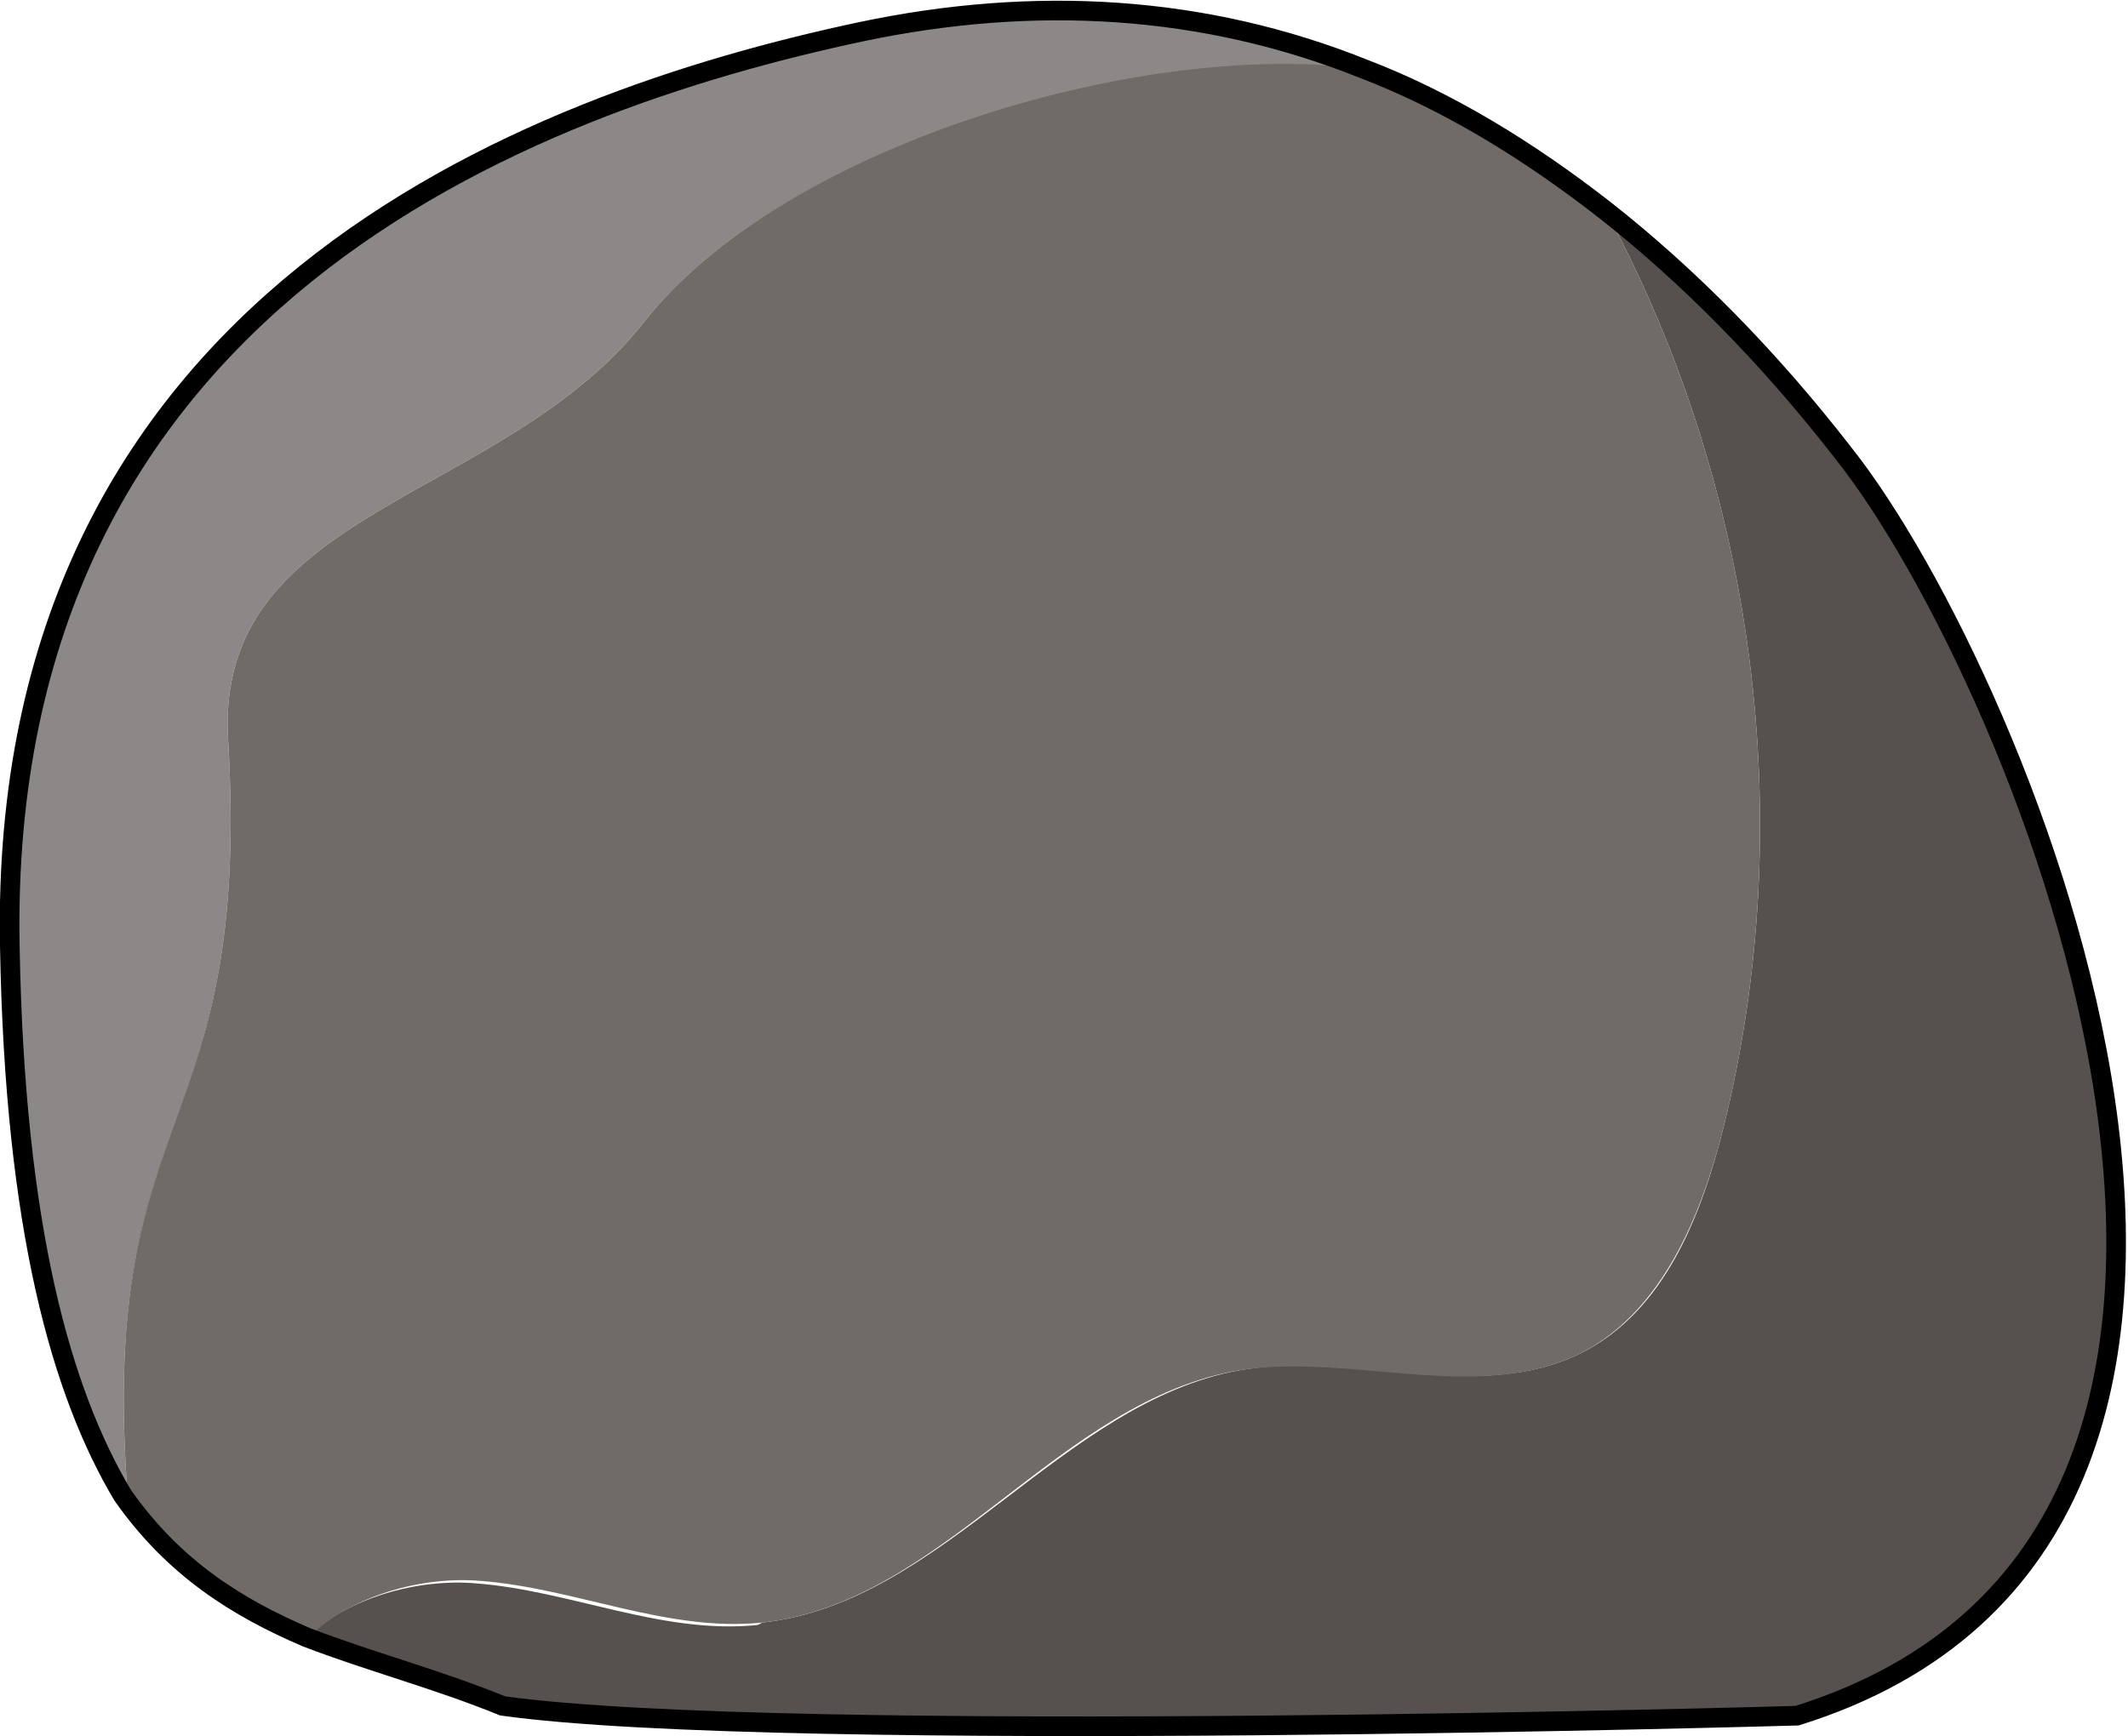
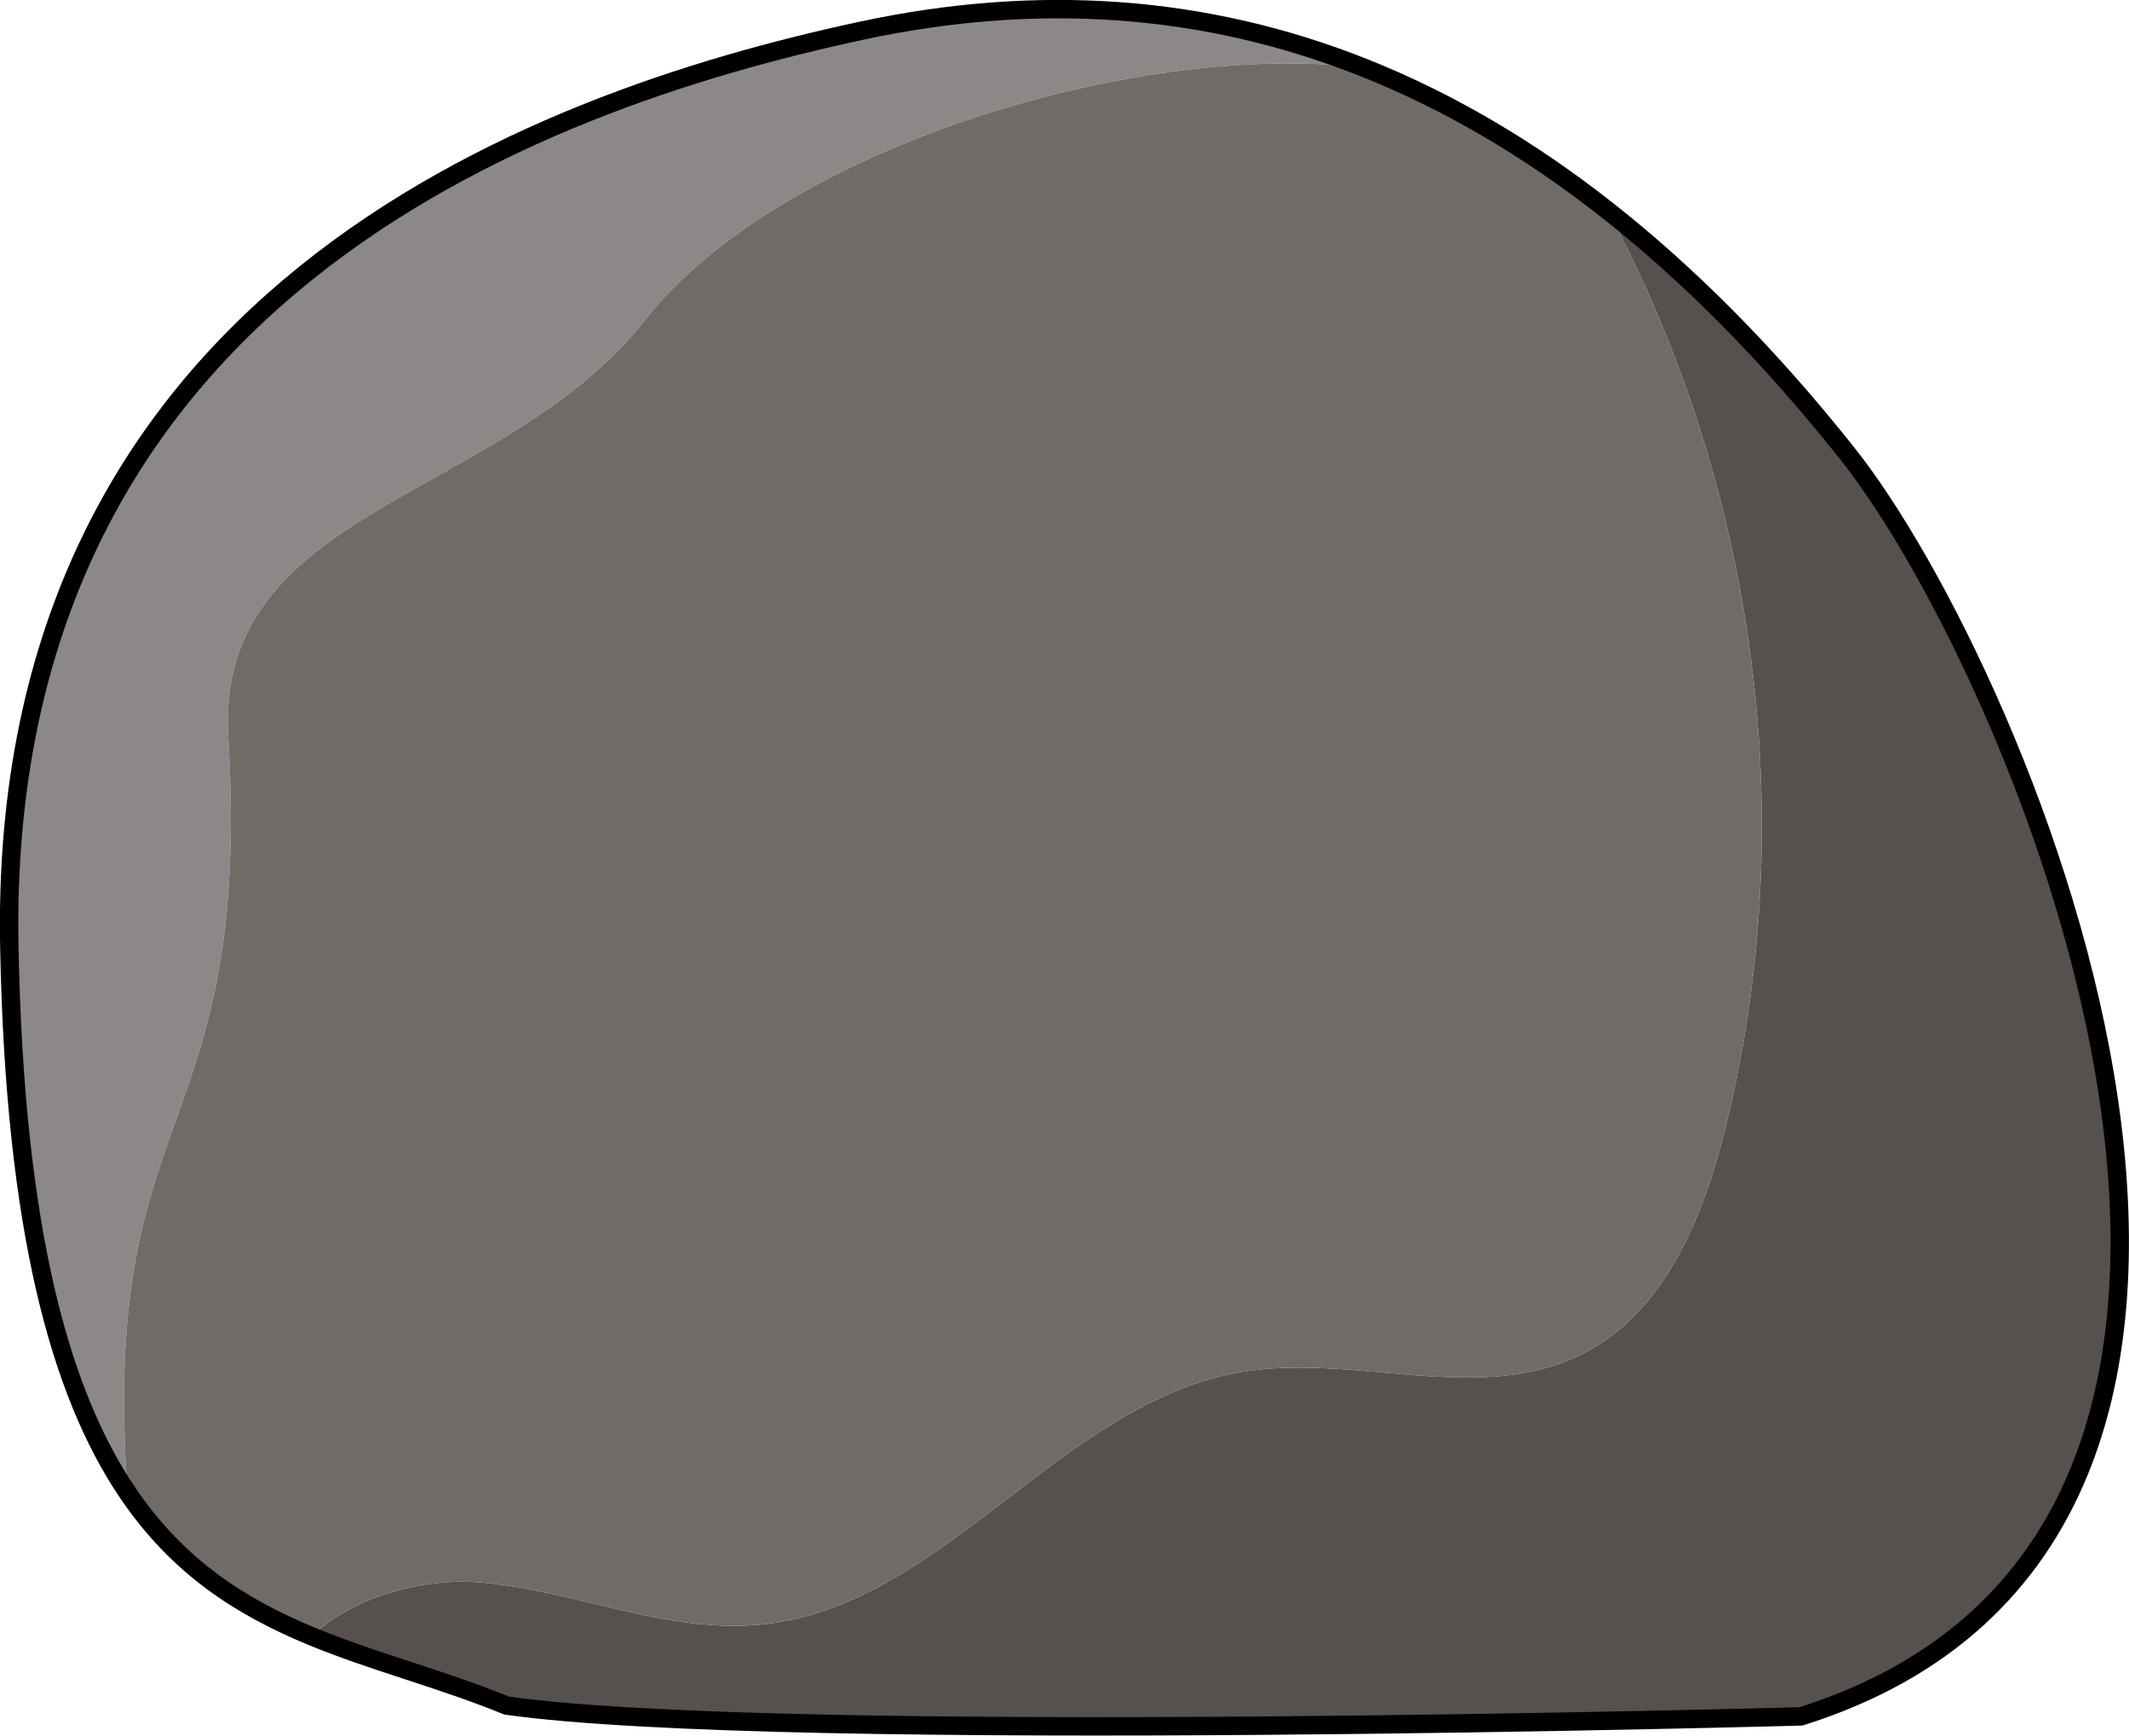
- <svg xmlns="http://www.w3.org/2000/svg" id="a" width="86.8" height="70.8" viewBox="0 0 86.8 70.8">
+ <svg xmlns="http://www.w3.org/2000/svg" id="a" width="86.77" height="70.75" viewBox="0 0 86.77 70.75">
  <defs>
-     <style>.b{fill:none;stroke:#000;stroke-width:.8px;}.c{fill:#716b68;}.c,.d,.e{stroke-width:0px;}.d{fill:#56504e;}.e{fill:#8c8887;}</style>
+     <style>.b{fill:none;stroke:#000;stroke-width:.75px;}.c{fill:#716b68;}.c,.d,.e{stroke-width:0px;}.d{fill:#56504e;}.e{fill:#8c8887;}</style>
  </defs>
-   <path class="e" d="m35.1,1.3c7.1-1.5,14-1.1,20.5,1.5-9.3-1.1-23.8,3.3-29.3,10.3-5.8,7.4-17.5,7.6-17,17,1,16.6-5.3,14.8-4.1,30.8C2.5,56.8.6,50.1.4,38.6-.1,12.3,21.5,4.2,35.1,1.3Z" />
-   <path class="d" d="m31.1,66.2c7.4-.8,12.2-9,19.5-10.3,4.6-.8,9.7,1.4,13.9-.7,3.4-1.7,4.9-5.6,5.8-9.2,3.1-12.5,1.3-26.1-4.8-37.4,3.3,2.6,6.6,5.9,9.7,9.9,7.3,9.2,21.8,44.1-1.9,51.5,0,0-41.4,1.2-52.8-.4-2.7-1.1-5.4-1.8-8-2.8,1.7-1.6,4.5-2.4,6.9-2.2,3.9.3,7.6,2.1,11.5,1.7Z" />
-   <path class="c" d="m50.6,55.9c-7.4,1.2-12.1,9.5-19.5,10.3-3.9.4-7.6-1.4-11.5-1.7-2.4-.2-5.2.6-6.9,2.2-2.8-1.2-5.4-2.8-7.5-5.8-1.2-16.1,5.1-14.2,4.1-30.8-.5-9.4,11.2-9.6,17-17C31.8,6.1,46.3,1.6,55.6,2.8c3.4,1.3,6.7,3.3,9.9,5.8,6.1,11.3,7.9,24.9,4.8,37.4-.9,3.6-2.5,7.5-5.8,9.2-4.2,2.1-9.3,0-13.9.7Z" />
-   <path class="b" d="m65.5,8.6c3.3,2.6,6.6,5.9,9.7,9.9,7.3,9.2,21.8,44.1-1.9,51.5,0,0-41.4,1.2-52.8-.4-2.7-1.1-5.4-1.8-8-2.8-2.8-1.2-5.4-2.8-7.5-5.8C2.5,56.8.6,50.1.4,38.6-.1,12.3,21.5,4.2,35.1,1.3c7.1-1.5,14-1.1,20.5,1.5,3.4,1.3,6.7,3.3,9.9,5.8Z" />
+   <path class="e" d="m35.12,1.25c7.14-1.53,13.96-1.08,20.47,1.51-9.34-1.13-23.83,3.33-29.29,10.27-5.8,7.38-17.55,7.62-17,17,.98,16.6-5.27,14.75-4.1,30.82C2.45,56.78.6,50.14.38,38.59-.13,12.3,21.45,4.18,35.12,1.25Z" />
+   <path class="d" d="m31.07,66.22c7.4-.76,12.17-9.05,19.52-10.29,4.63-.78,9.72,1.38,13.91-.74,3.35-1.69,4.92-5.57,5.82-9.21,3.09-12.49,1.28-26.08-4.8-37.4,3.34,2.63,6.59,5.91,9.74,9.87,7.3,9.16,21.82,44.06-1.86,51.52,0,0-41.44,1.16-52.75-.44-2.66-1.09-5.4-1.77-7.96-2.83,1.7-1.59,4.48-2.39,6.9-2.19,3.87.33,7.61,2.11,11.48,1.71Z" />
+   <path class="c" d="m50.59,55.93c-7.35,1.24-12.12,9.53-19.52,10.29-3.87.4-7.61-1.38-11.48-1.71-2.42-.2-5.2.6-6.9,2.19-2.8-1.16-5.41-2.77-7.49-5.85-1.17-16.07,5.08-14.22,4.1-30.82-.55-9.38,11.2-9.62,17-17C31.76,6.09,46.25,1.63,55.59,2.76c3.39,1.35,6.71,3.28,9.93,5.82,6.08,11.32,7.89,24.91,4.8,37.4-.9,3.64-2.47,7.52-5.82,9.21-4.19,2.12-9.28-.04-13.91.74Z" />
+   <path class="b" d="m65.52,8.58c3.34,2.63,6.59,5.91,9.74,9.87,7.3,9.16,21.82,44.06-1.86,51.52,0,0-41.44,1.16-52.75-.44-2.66-1.09-5.4-1.77-7.96-2.83-2.8-1.16-5.41-2.77-7.49-5.85C2.45,56.78.6,50.14.38,38.59-.13,12.3,21.45,4.18,35.12,1.25c7.14-1.53,13.96-1.08,20.47,1.51,3.39,1.35,6.71,3.28,9.93,5.82Z" />
</svg>
